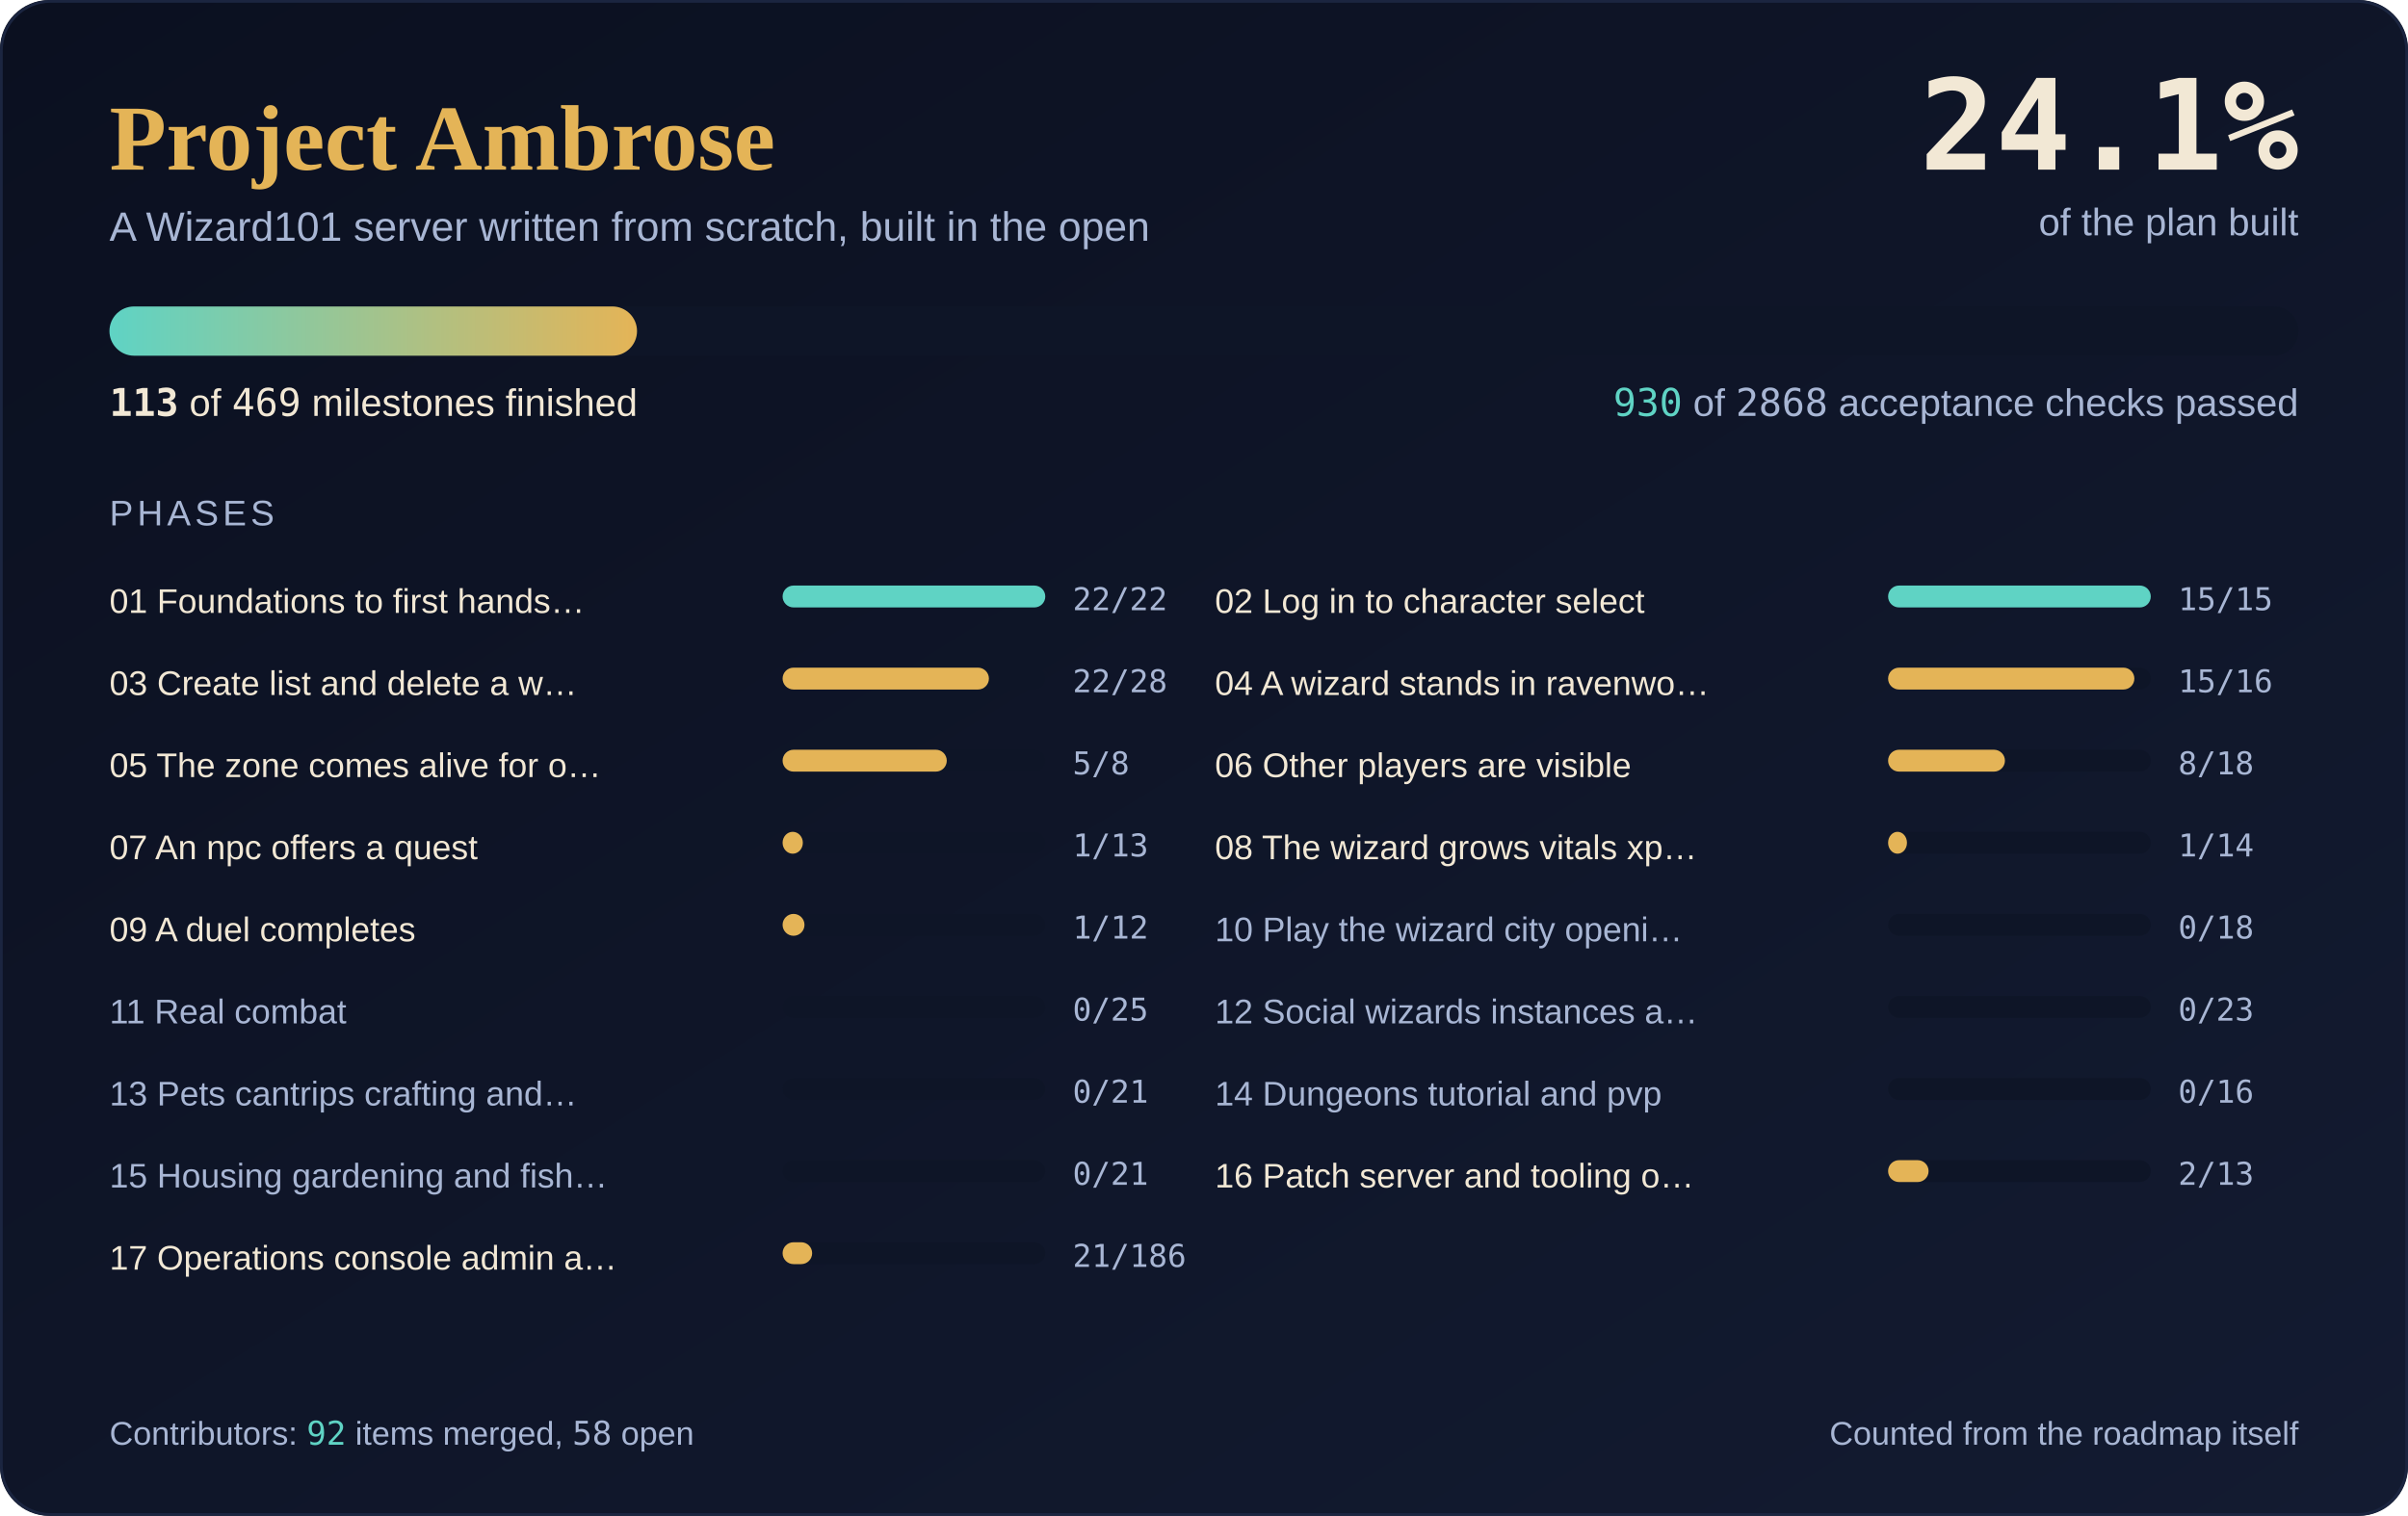
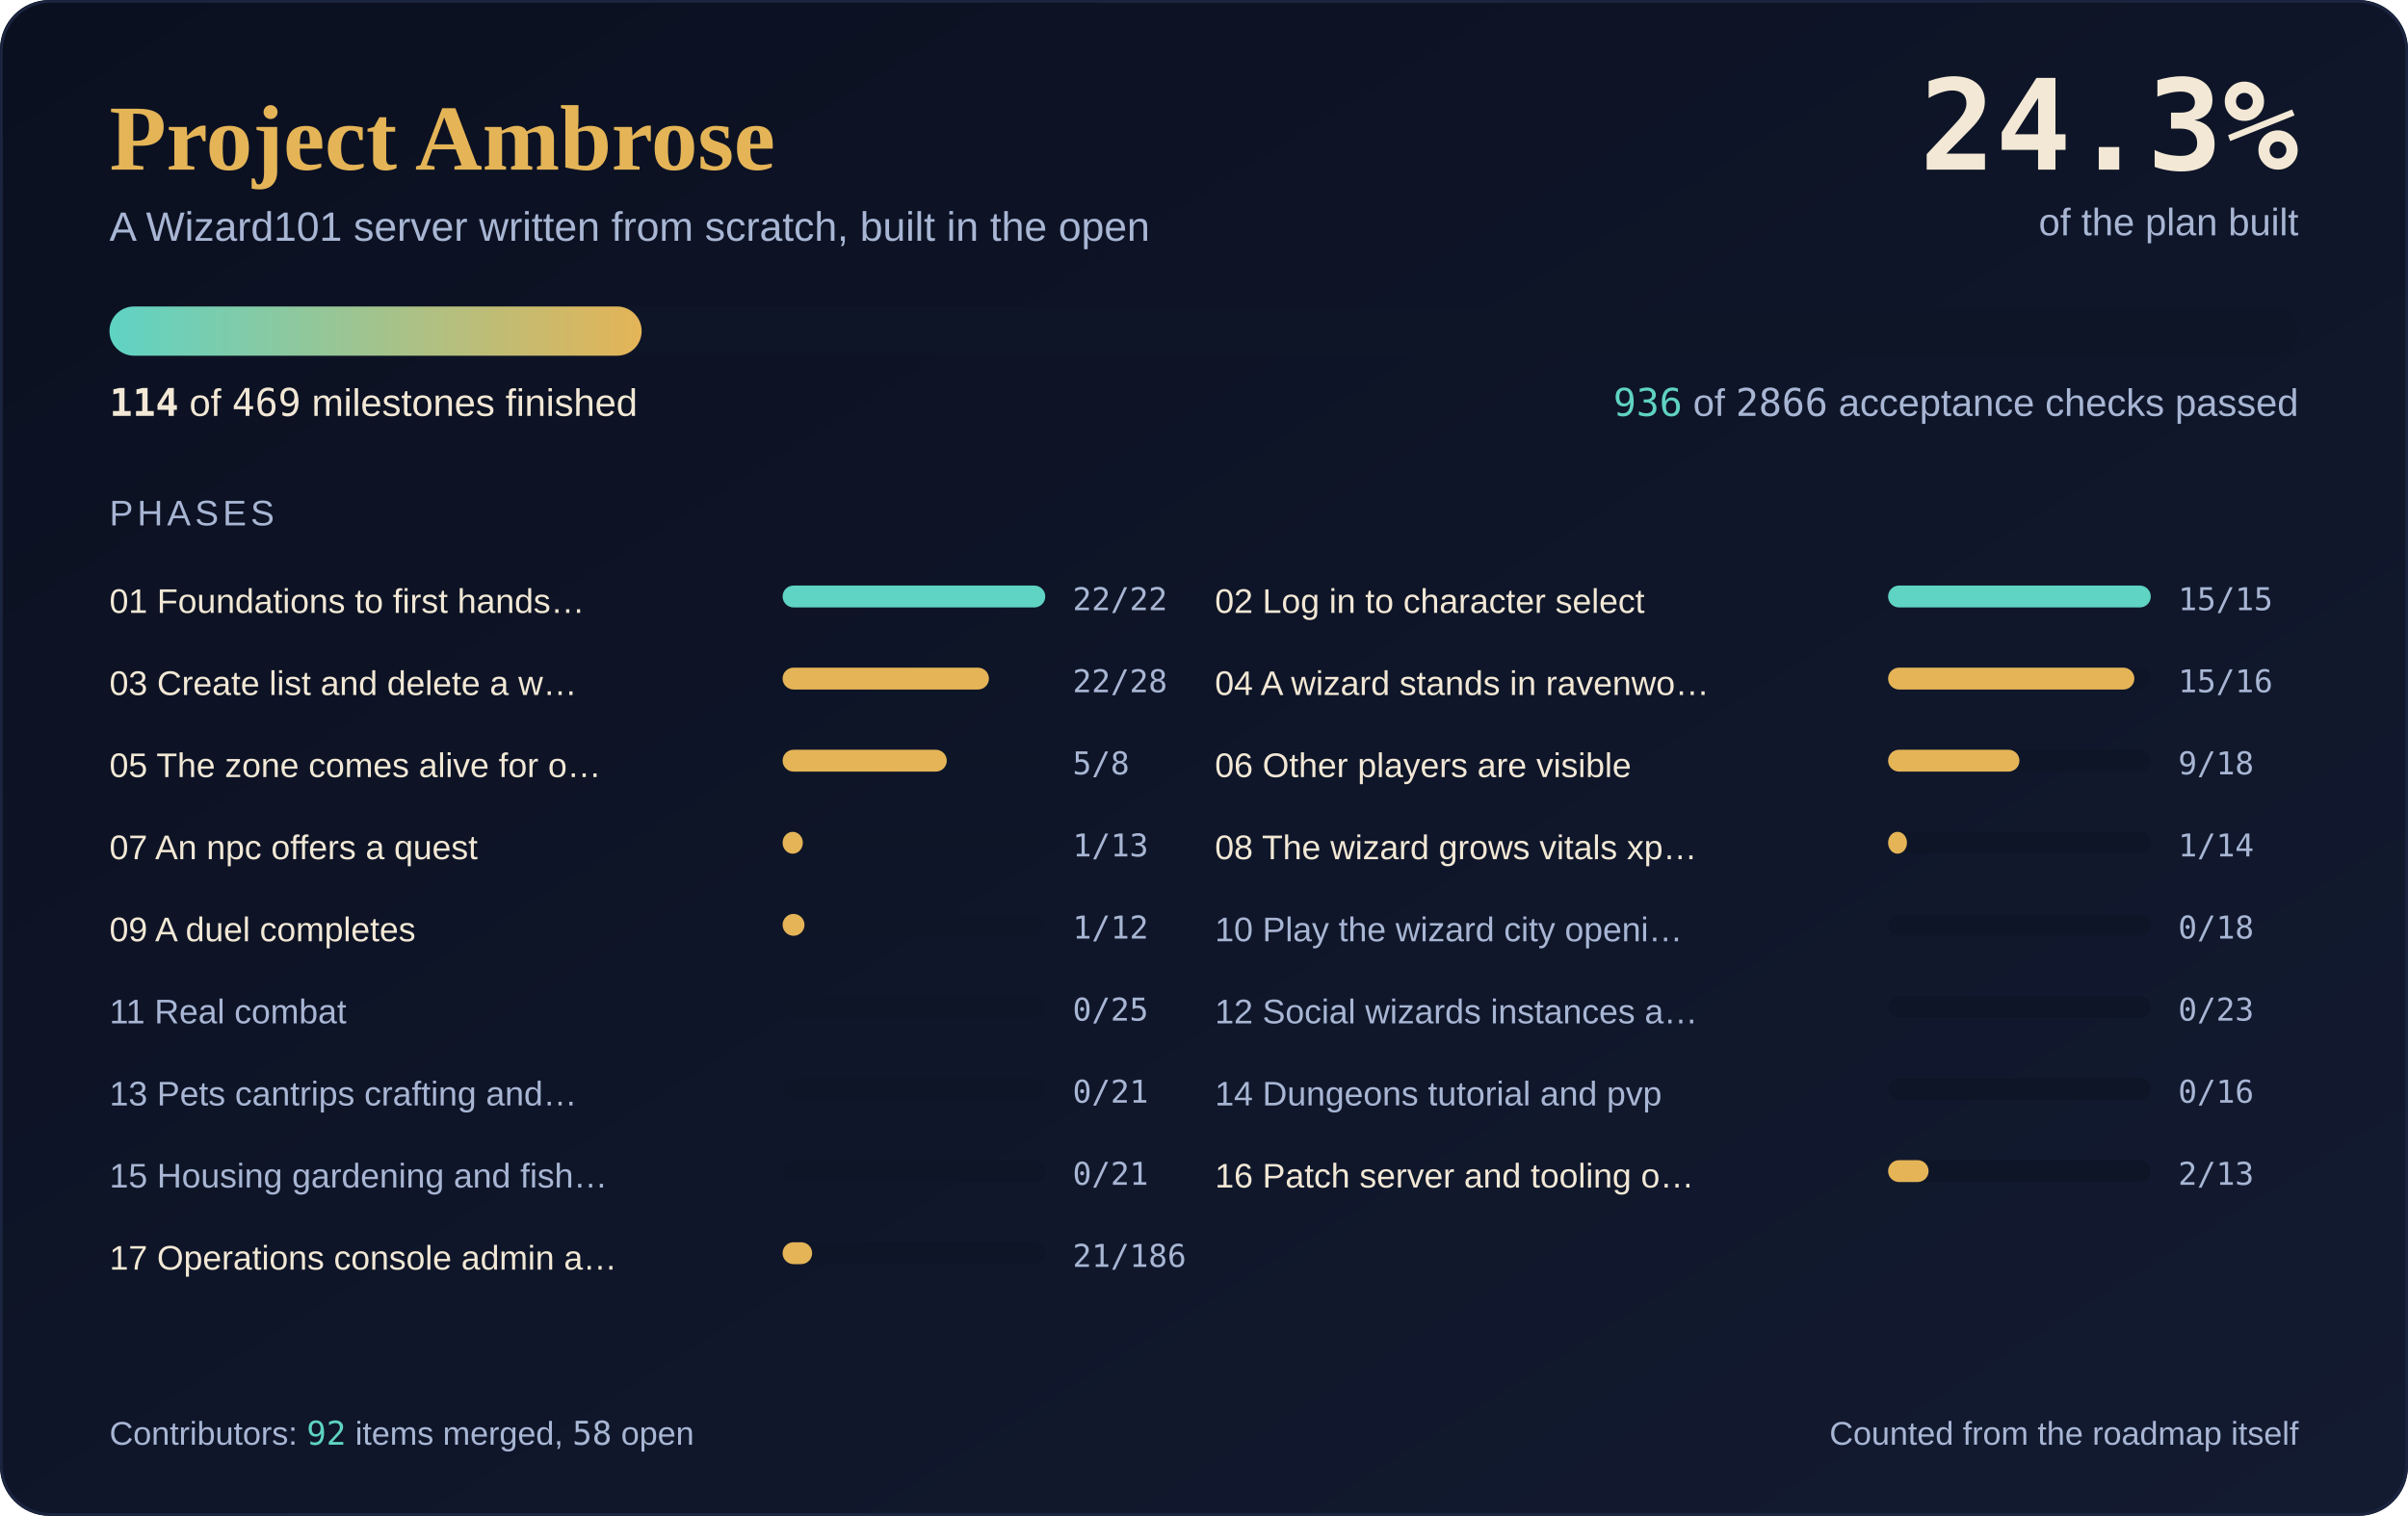
- <svg xmlns="http://www.w3.org/2000/svg" width="880" height="554" viewBox="0 0 880 554" role="img" aria-label="Project Ambrose progress: 113 of 469 milestones complete, 24.1 percent">
+ <svg xmlns="http://www.w3.org/2000/svg" width="880" height="554" viewBox="0 0 880 554" role="img" aria-label="Project Ambrose progress: 114 of 469 milestones complete, 24.3 percent">
  <defs>
    <linearGradient id="sky" x1="0" y1="0" x2="1" y2="1">
      <stop offset="0" stop-color="#0B1020" />
      <stop offset="1" stop-color="#131B31" />
    </linearGradient>
    <linearGradient id="fill" x1="0" y1="0" x2="1" y2="0">
      <stop offset="0" stop-color="#5FD3C4" />
      <stop offset="1" stop-color="#E4B457" />
    </linearGradient>
  </defs>
  <rect width="880" height="554" rx="18" fill="url(#sky)" />
  <rect x="0.5" y="0.5" width="879" height="553" rx="18" fill="none" stroke="#1B2540" />
  <text x="40" y="62" font-family="'Cormorant Garamond', Georgia, 'Times New Roman', serif" font-size="34" font-weight="600" fill="#E4B457">Project Ambrose</text>
  <text x="40" y="88" font-family="Karla, 'Segoe UI', 'Helvetica Neue', Arial, sans-serif" font-size="15" fill="#A8B6D4">A Wizard101 server written from scratch, built in the open</text>
-   <text x="840" y="62" text-anchor="end" font-family="'JetBrains Mono', Consolas, 'DejaVu Sans Mono', monospace" font-size="46" font-weight="700" fill="#F2E8D5">24.1%</text>
+   <text x="840" y="62" text-anchor="end" font-family="'JetBrains Mono', Consolas, 'DejaVu Sans Mono', monospace" font-size="46" font-weight="700" fill="#F2E8D5">24.3%</text>
  <text x="840" y="86" text-anchor="end" font-family="Karla, 'Segoe UI', 'Helvetica Neue', Arial, sans-serif" font-size="14" fill="#A8B6D4">of the plan built</text>
  <rect x="40" y="112" width="800" height="18" rx="9.0" fill="#0E1527" />
-   <rect x="40" y="112" width="192.8" height="18" rx="9.0" fill="url(#fill)" />
+   <rect x="40" y="112" width="194.5" height="18" rx="9.0" fill="url(#fill)" />
  <text x="40" y="152" font-family="Karla, 'Segoe UI', 'Helvetica Neue', Arial, sans-serif" font-size="14" fill="#F2E8D5">
-     <tspan font-family="'JetBrains Mono', Consolas, 'DejaVu Sans Mono', monospace" font-weight="700">113</tspan> of <tspan font-family="'JetBrains Mono', Consolas, 'DejaVu Sans Mono', monospace">469</tspan> milestones finished</text>
+     <tspan font-family="'JetBrains Mono', Consolas, 'DejaVu Sans Mono', monospace" font-weight="700">114</tspan> of <tspan font-family="'JetBrains Mono', Consolas, 'DejaVu Sans Mono', monospace">469</tspan> milestones finished</text>
  <text x="840" y="152" text-anchor="end" font-family="Karla, 'Segoe UI', 'Helvetica Neue', Arial, sans-serif" font-size="14" fill="#A8B6D4">
-     <tspan font-family="'JetBrains Mono', Consolas, 'DejaVu Sans Mono', monospace" fill="#5FD3C4">930</tspan> of <tspan font-family="'JetBrains Mono', Consolas, 'DejaVu Sans Mono', monospace">2868</tspan> acceptance checks passed</text>
+     <tspan font-family="'JetBrains Mono', Consolas, 'DejaVu Sans Mono', monospace" fill="#5FD3C4">936</tspan> of <tspan font-family="'JetBrains Mono', Consolas, 'DejaVu Sans Mono', monospace">2866</tspan> acceptance checks passed</text>
  <text x="40" y="192" font-family="Karla, 'Segoe UI', 'Helvetica Neue', Arial, sans-serif" font-size="13" fill="#A8B6D4" letter-spacing="1.5">PHASES</text>
  <text x="40" y="224" font-family="Karla, 'Segoe UI', 'Helvetica Neue', Arial, sans-serif" font-size="12.5" fill="#F2E8D5">01 Foundations to first hands…</text>
  <rect x="286" y="214" width="96" height="8" rx="4.0" fill="#0E1527" />
  <rect x="286" y="214" width="96.0" height="8" rx="4.0" fill="#5FD3C4" />
  <text x="392" y="223" font-family="'JetBrains Mono', Consolas, 'DejaVu Sans Mono', monospace" font-size="11.5" fill="#A8B6D4">22/22</text>
  <text x="444" y="224" font-family="Karla, 'Segoe UI', 'Helvetica Neue', Arial, sans-serif" font-size="12.5" fill="#F2E8D5">02 Log in to character select</text>
  <rect x="690" y="214" width="96" height="8" rx="4.0" fill="#0E1527" />
  <rect x="690" y="214" width="96.0" height="8" rx="4.0" fill="#5FD3C4" />
  <text x="796" y="223" font-family="'JetBrains Mono', Consolas, 'DejaVu Sans Mono', monospace" font-size="11.5" fill="#A8B6D4">15/15</text>
  <text x="40" y="254" font-family="Karla, 'Segoe UI', 'Helvetica Neue', Arial, sans-serif" font-size="12.5" fill="#F2E8D5">03 Create list and delete a w…</text>
  <rect x="286" y="244" width="96" height="8" rx="4.0" fill="#0E1527" />
  <rect x="286" y="244" width="75.4" height="8" rx="4.0" fill="#E4B457" />
  <text x="392" y="253" font-family="'JetBrains Mono', Consolas, 'DejaVu Sans Mono', monospace" font-size="11.5" fill="#A8B6D4">22/28</text>
  <text x="444" y="254" font-family="Karla, 'Segoe UI', 'Helvetica Neue', Arial, sans-serif" font-size="12.5" fill="#F2E8D5">04 A wizard stands in ravenwo…</text>
  <rect x="690" y="244" width="96" height="8" rx="4.0" fill="#0E1527" />
  <rect x="690" y="244" width="90.0" height="8" rx="4.0" fill="#E4B457" />
  <text x="796" y="253" font-family="'JetBrains Mono', Consolas, 'DejaVu Sans Mono', monospace" font-size="11.5" fill="#A8B6D4">15/16</text>
  <text x="40" y="284" font-family="Karla, 'Segoe UI', 'Helvetica Neue', Arial, sans-serif" font-size="12.5" fill="#F2E8D5">05 The zone comes alive for o…</text>
  <rect x="286" y="274" width="96" height="8" rx="4.0" fill="#0E1527" />
  <rect x="286" y="274" width="60.0" height="8" rx="4.0" fill="#E4B457" />
  <text x="392" y="283" font-family="'JetBrains Mono', Consolas, 'DejaVu Sans Mono', monospace" font-size="11.5" fill="#A8B6D4">5/8</text>
  <text x="444" y="284" font-family="Karla, 'Segoe UI', 'Helvetica Neue', Arial, sans-serif" font-size="12.5" fill="#F2E8D5">06 Other players are visible</text>
  <rect x="690" y="274" width="96" height="8" rx="4.0" fill="#0E1527" />
-   <rect x="690" y="274" width="42.7" height="8" rx="4.0" fill="#E4B457" />
-   <text x="796" y="283" font-family="'JetBrains Mono', Consolas, 'DejaVu Sans Mono', monospace" font-size="11.5" fill="#A8B6D4">8/18</text>
+   <rect x="690" y="274" width="48.0" height="8" rx="4.0" fill="#E4B457" />
+   <text x="796" y="283" font-family="'JetBrains Mono', Consolas, 'DejaVu Sans Mono', monospace" font-size="11.5" fill="#A8B6D4">9/18</text>
  <text x="40" y="314" font-family="Karla, 'Segoe UI', 'Helvetica Neue', Arial, sans-serif" font-size="12.5" fill="#F2E8D5">07 An npc offers a quest</text>
  <rect x="286" y="304" width="96" height="8" rx="4.0" fill="#0E1527" />
  <rect x="286" y="304" width="7.4" height="8" rx="4.0" fill="#E4B457" />
  <text x="392" y="313" font-family="'JetBrains Mono', Consolas, 'DejaVu Sans Mono', monospace" font-size="11.5" fill="#A8B6D4">1/13</text>
  <text x="444" y="314" font-family="Karla, 'Segoe UI', 'Helvetica Neue', Arial, sans-serif" font-size="12.5" fill="#F2E8D5">08 The wizard grows vitals xp…</text>
  <rect x="690" y="304" width="96" height="8" rx="4.0" fill="#0E1527" />
  <rect x="690" y="304" width="6.9" height="8" rx="4.0" fill="#E4B457" />
  <text x="796" y="313" font-family="'JetBrains Mono', Consolas, 'DejaVu Sans Mono', monospace" font-size="11.5" fill="#A8B6D4">1/14</text>
  <text x="40" y="344" font-family="Karla, 'Segoe UI', 'Helvetica Neue', Arial, sans-serif" font-size="12.5" fill="#F2E8D5">09 A duel completes</text>
  <rect x="286" y="334" width="96" height="8" rx="4.0" fill="#0E1527" />
  <rect x="286" y="334" width="8.0" height="8" rx="4.0" fill="#E4B457" />
  <text x="392" y="343" font-family="'JetBrains Mono', Consolas, 'DejaVu Sans Mono', monospace" font-size="11.5" fill="#A8B6D4">1/12</text>
  <text x="444" y="344" font-family="Karla, 'Segoe UI', 'Helvetica Neue', Arial, sans-serif" font-size="12.5" fill="#A8B6D4">10 Play the wizard city openi…</text>
  <rect x="690" y="334" width="96" height="8" rx="4.0" fill="#0E1527" />
  <text x="796" y="343" font-family="'JetBrains Mono', Consolas, 'DejaVu Sans Mono', monospace" font-size="11.5" fill="#A8B6D4">0/18</text>
  <text x="40" y="374" font-family="Karla, 'Segoe UI', 'Helvetica Neue', Arial, sans-serif" font-size="12.5" fill="#A8B6D4">11 Real combat</text>
  <rect x="286" y="364" width="96" height="8" rx="4.0" fill="#0E1527" />
  <text x="392" y="373" font-family="'JetBrains Mono', Consolas, 'DejaVu Sans Mono', monospace" font-size="11.5" fill="#A8B6D4">0/25</text>
  <text x="444" y="374" font-family="Karla, 'Segoe UI', 'Helvetica Neue', Arial, sans-serif" font-size="12.5" fill="#A8B6D4">12 Social wizards instances a…</text>
  <rect x="690" y="364" width="96" height="8" rx="4.0" fill="#0E1527" />
  <text x="796" y="373" font-family="'JetBrains Mono', Consolas, 'DejaVu Sans Mono', monospace" font-size="11.5" fill="#A8B6D4">0/23</text>
  <text x="40" y="404" font-family="Karla, 'Segoe UI', 'Helvetica Neue', Arial, sans-serif" font-size="12.5" fill="#A8B6D4">13 Pets cantrips crafting and…</text>
  <rect x="286" y="394" width="96" height="8" rx="4.0" fill="#0E1527" />
  <text x="392" y="403" font-family="'JetBrains Mono', Consolas, 'DejaVu Sans Mono', monospace" font-size="11.5" fill="#A8B6D4">0/21</text>
  <text x="444" y="404" font-family="Karla, 'Segoe UI', 'Helvetica Neue', Arial, sans-serif" font-size="12.5" fill="#A8B6D4">14 Dungeons tutorial and pvp</text>
  <rect x="690" y="394" width="96" height="8" rx="4.0" fill="#0E1527" />
  <text x="796" y="403" font-family="'JetBrains Mono', Consolas, 'DejaVu Sans Mono', monospace" font-size="11.5" fill="#A8B6D4">0/16</text>
  <text x="40" y="434" font-family="Karla, 'Segoe UI', 'Helvetica Neue', Arial, sans-serif" font-size="12.5" fill="#A8B6D4">15 Housing gardening and fish…</text>
  <rect x="286" y="424" width="96" height="8" rx="4.0" fill="#0E1527" />
  <text x="392" y="433" font-family="'JetBrains Mono', Consolas, 'DejaVu Sans Mono', monospace" font-size="11.5" fill="#A8B6D4">0/21</text>
  <text x="444" y="434" font-family="Karla, 'Segoe UI', 'Helvetica Neue', Arial, sans-serif" font-size="12.5" fill="#F2E8D5">16 Patch server and tooling o…</text>
  <rect x="690" y="424" width="96" height="8" rx="4.0" fill="#0E1527" />
  <rect x="690" y="424" width="14.8" height="8" rx="4.0" fill="#E4B457" />
  <text x="796" y="433" font-family="'JetBrains Mono', Consolas, 'DejaVu Sans Mono', monospace" font-size="11.5" fill="#A8B6D4">2/13</text>
  <text x="40" y="464" font-family="Karla, 'Segoe UI', 'Helvetica Neue', Arial, sans-serif" font-size="12.5" fill="#F2E8D5">17 Operations console admin a…</text>
  <rect x="286" y="454" width="96" height="8" rx="4.0" fill="#0E1527" />
  <rect x="286" y="454" width="10.8" height="8" rx="4.0" fill="#E4B457" />
  <text x="392" y="463" font-family="'JetBrains Mono', Consolas, 'DejaVu Sans Mono', monospace" font-size="11.5" fill="#A8B6D4">21/186</text>
  <text x="40" y="528" font-family="Karla, 'Segoe UI', 'Helvetica Neue', Arial, sans-serif" font-size="12" fill="#A8B6D4">Contributors: <tspan font-family="'JetBrains Mono', Consolas, 'DejaVu Sans Mono', monospace" fill="#5FD3C4">92</tspan> items merged, <tspan font-family="'JetBrains Mono', Consolas, 'DejaVu Sans Mono', monospace">58</tspan> open</text>
  <text x="840" y="528" text-anchor="end" font-family="Karla, 'Segoe UI', 'Helvetica Neue', Arial, sans-serif" font-size="12" fill="#A8B6D4">Counted from the roadmap itself</text>
</svg>
